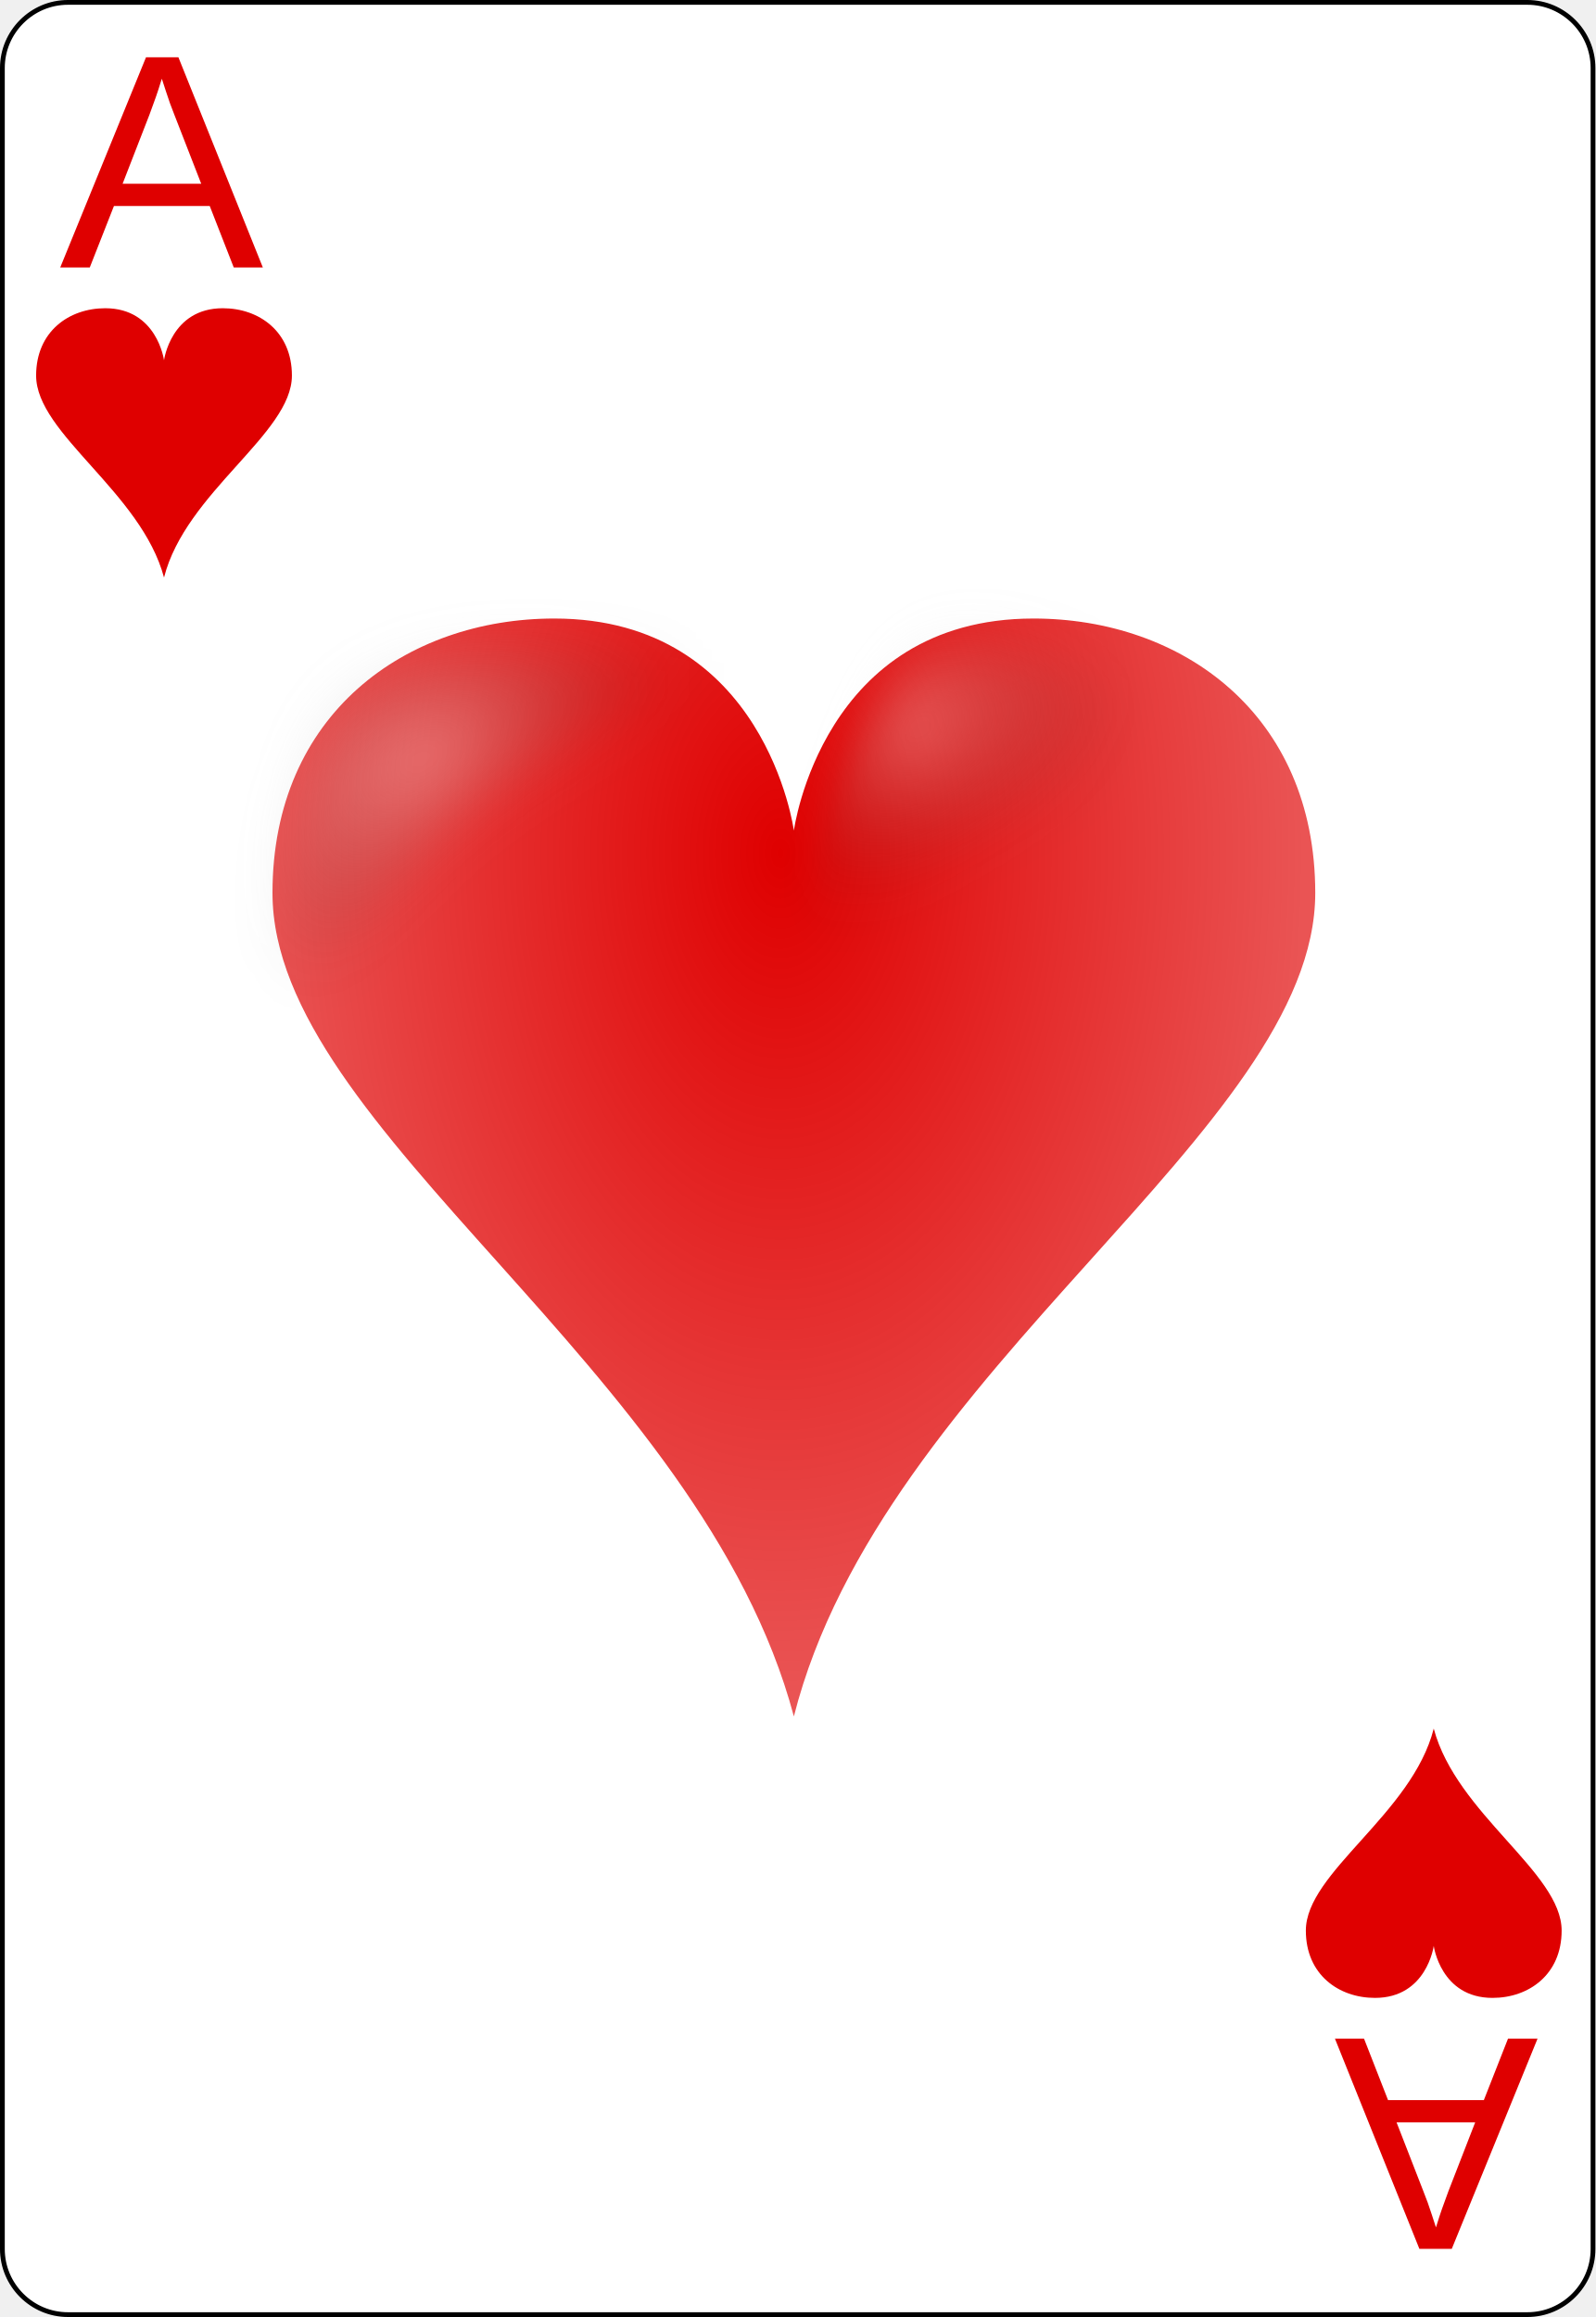
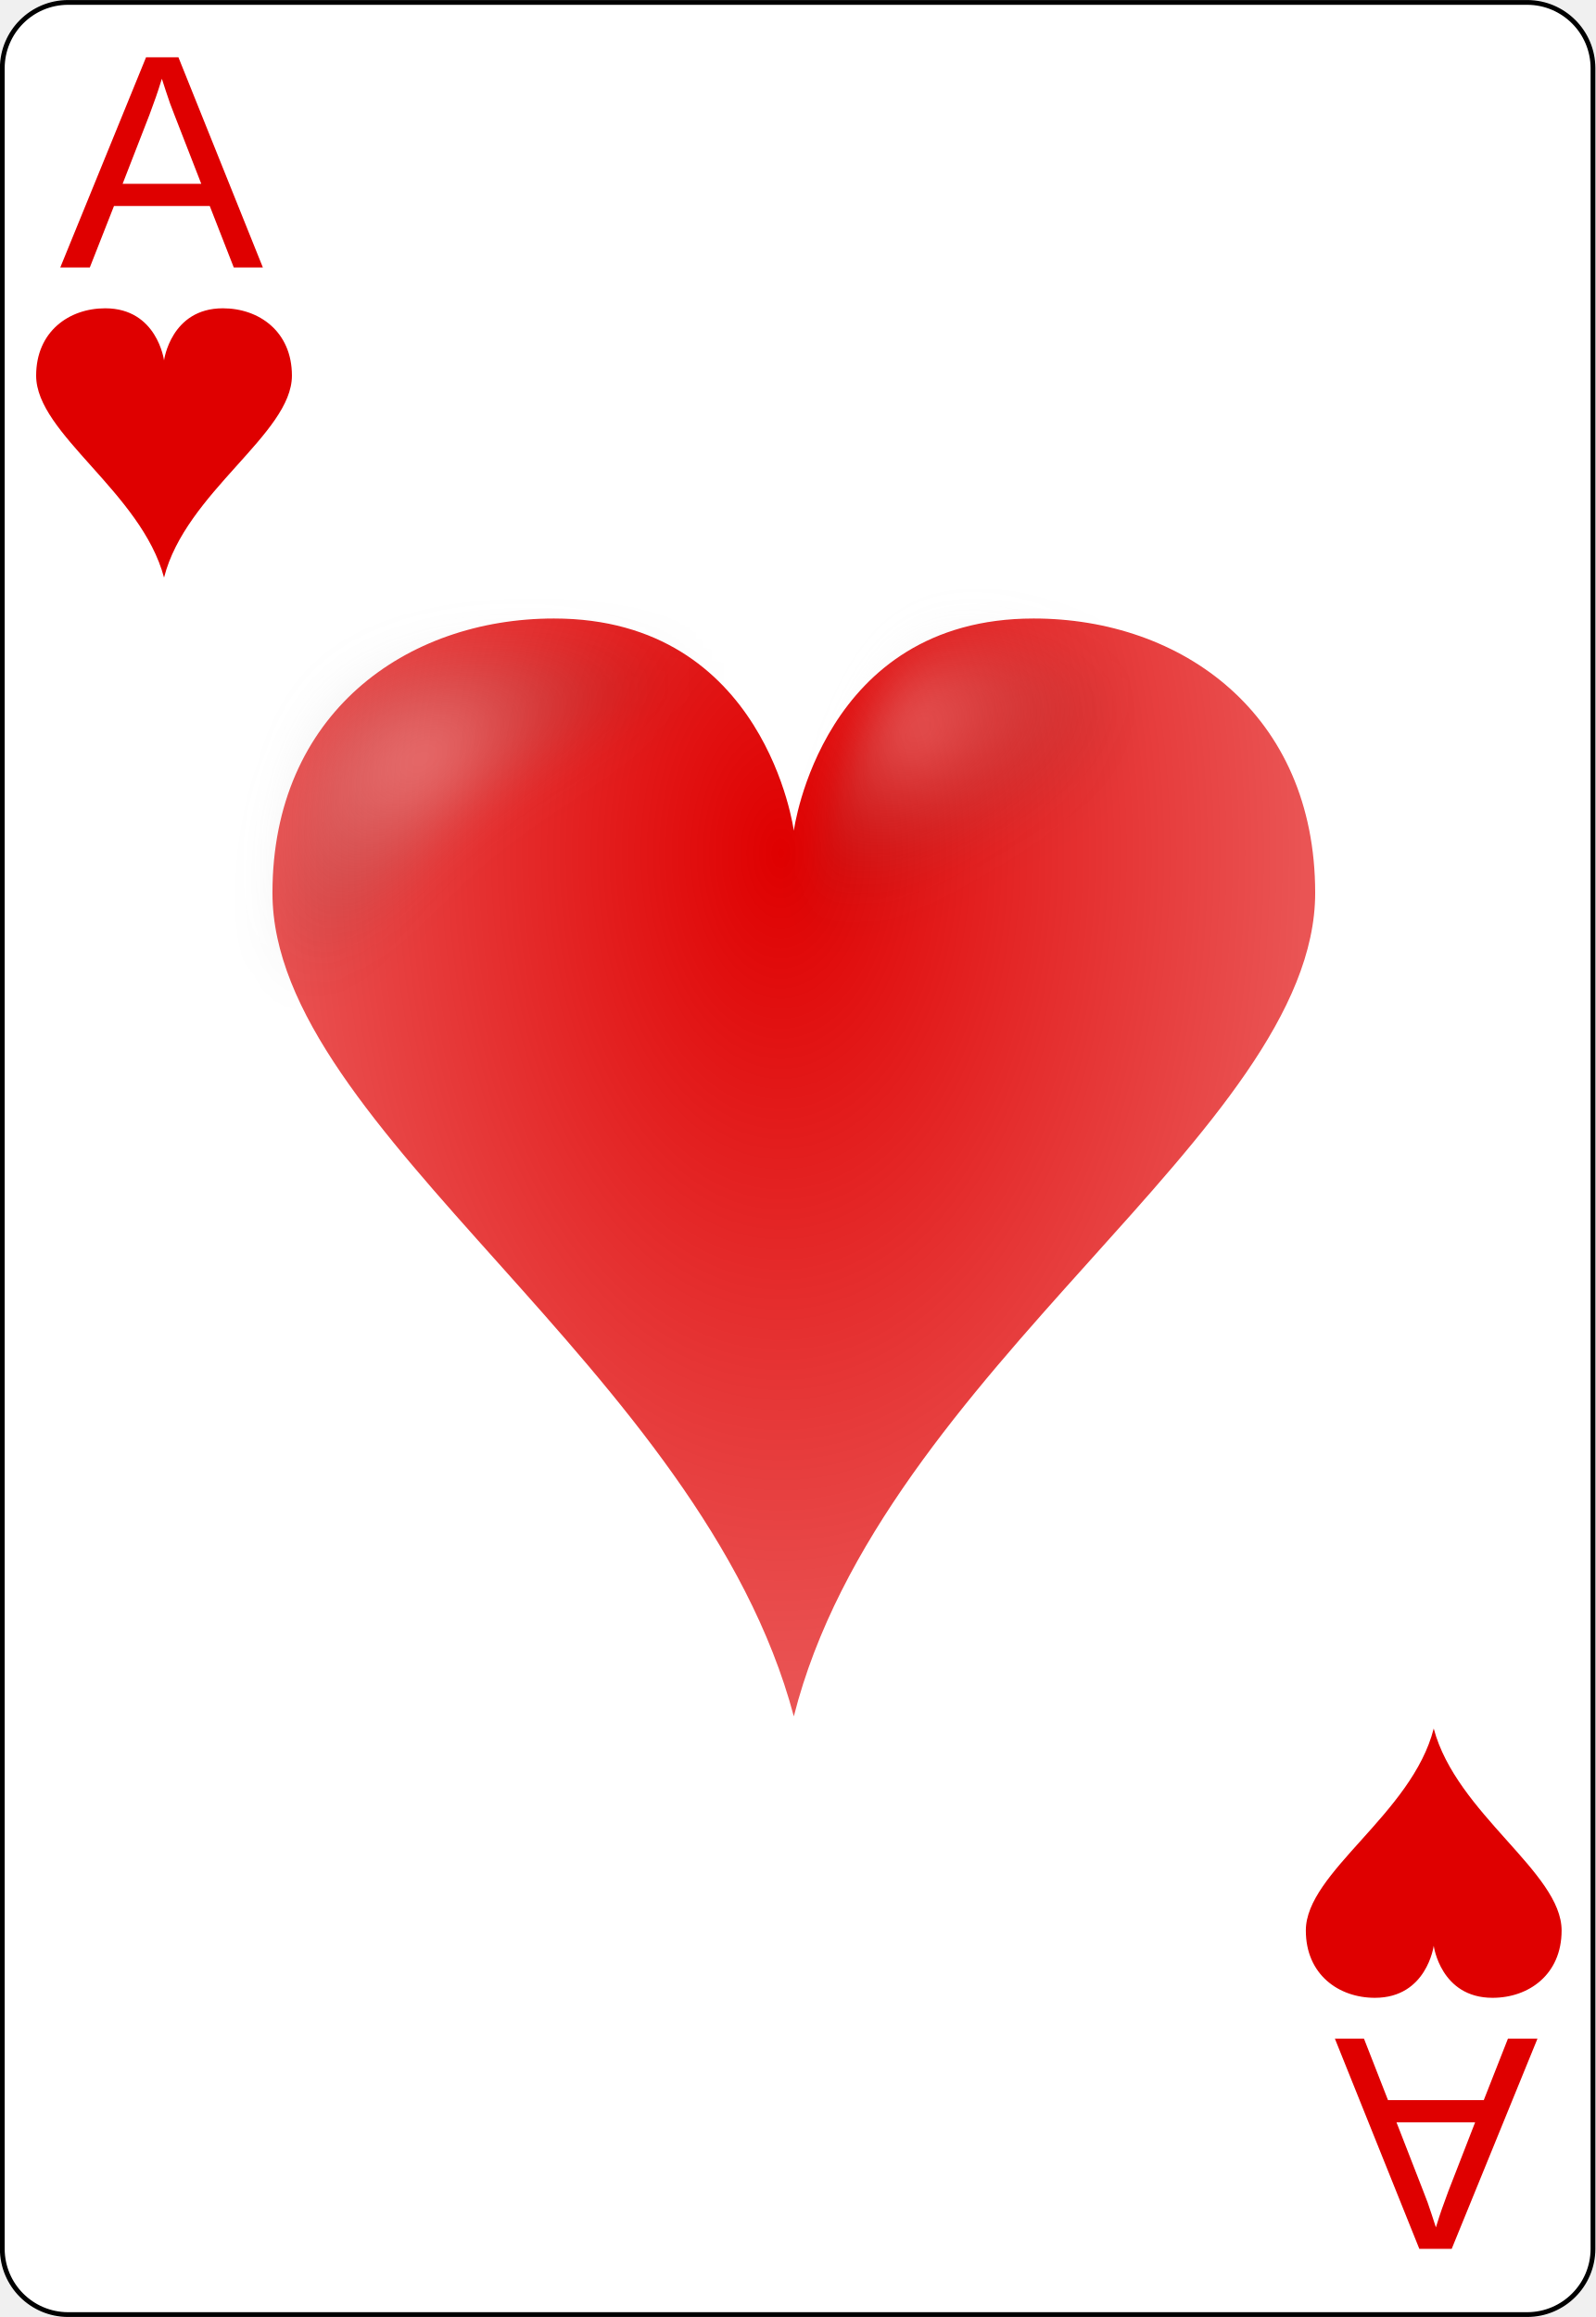
- <svg xmlns="http://www.w3.org/2000/svg" xmlns:xlink="http://www.w3.org/1999/xlink" width="167.087pt" height="242.667pt" viewBox="0 0 167.087 242.667" xml:space="preserve" id="svg2" version="1.1">
-   <defs id="defs41">
-     <radialGradient xlink:href="#linearGradient3773" id="radialGradient3781" cx="-0.158" cy="-8.835" fx="-0.158" fy="-8.835" r="8" gradientTransform="matrix(-1.584269,-0.02349808,0.03071979,-2.477574,-0.2485638,-26.71351)" gradientUnits="userSpaceOnUse" />
-     <linearGradient id="linearGradient3773">
-       <stop style="stop-color:#000000;stop-opacity:1;" offset="0" id="stop3775" />
-       <stop style="stop-color:#000000;stop-opacity:0.649;" offset="1" id="stop3777" />
+ <svg xmlns="http://www.w3.org/2000/svg" xmlns:xlink="http://www.w3.org/1999/xlink" xml:space="preserve" width="222.78" height="323.56" viewBox="0 0 167.09 242.67">
+   <defs>
+     <radialGradient xlink:href="#a" id="d" cx="-.21" cy="-4.58" r="8" fx="-.21" fy="-4.58" gradientTransform="matrix(-1 0 0 -1.72018 -.41 -13.03)" gradientUnits="userSpaceOnUse" />
+     <radialGradient xlink:href="#b" id="e" cx="171.49" cy="511.22" r="81.9" fx="171.49" fy="511.22" gradientTransform="rotate(-30.3 382.42 566.55)scale(1.3355 .78241)" gradientUnits="userSpaceOnUse" />
+     <radialGradient xlink:href="#c" id="g" cx="159.35" cy="492.63" r="81.9" fx="159.35" fy="492.63" gradientTransform="matrix(1.08948 -.71514 .44645 .65627 -244.93 290.92)" gradientUnits="userSpaceOnUse" />
+     <linearGradient id="a">
+       <stop offset="0" style="stop-color:#df0000;stop-opacity:1" />
+       <stop offset="1" style="stop-color:#df0000;stop-opacity:.672" />
    </linearGradient>
-     <radialGradient xlink:href="#linearGradient3773" id="radialGradient3957" cx="-0.158" cy="-8.835" fx="-0.158" fy="-8.835" r="8" gradientTransform="matrix(-1.584269,-0.02349808,0.03071979,-2.477574,-0.2485638,-26.71351)" gradientUnits="userSpaceOnUse" />
-     <linearGradient id="linearGradient3959">
-       <stop style="stop-color:#000000;stop-opacity:1;" offset="0" id="stop3961" />
-       <stop style="stop-color:#000000;stop-opacity:0.649;" offset="1" id="stop3963" />
+     <linearGradient id="b">
+       <stop offset="0" style="stop-color:#fff;stop-opacity:.313" />
+       <stop offset="1" style="stop-color:#000;stop-opacity:0" />
    </linearGradient>
-     <radialGradient r="81.903" fy="509.476" fx="168.025" cy="509.476" cx="168.025" gradientTransform="matrix(1.25656,-0.7774064,0.3366382,0.5361257,-221.2021,359.2426)" gradientUnits="userSpaceOnUse" id="radialGradient3975" xlink:href="#linearGradient3784-4" />
-     <linearGradient id="linearGradient3784-4">
-       <stop style="stop-color:#ffffff;stop-opacity:0.435;" offset="0" id="stop3786-8" />
-       <stop style="stop-color:#000000;stop-opacity:0;" offset="1" id="stop3788-6" />
+     <linearGradient id="c">
+       <stop offset="0" style="stop-color:#fff;stop-opacity:.29" />
+       <stop offset="1" style="stop-color:#000;stop-opacity:0" />
    </linearGradient>
-     <radialGradient xlink:href="#linearGradient3784-4-5" id="radialGradient3929" gradientUnits="userSpaceOnUse" gradientTransform="matrix(1.25656,-0.7774064,0.3366382,0.5361257,-221.2021,359.2426)" cx="168.025" cy="509.476" fx="168.025" fy="509.476" r="81.903" />
-     <linearGradient id="linearGradient3784-4-5">
-       <stop style="stop-color:#ffffff;stop-opacity:0.489;" offset="0" id="stop3786-8-0" />
-       <stop style="stop-color:#000000;stop-opacity:0;" offset="1" id="stop3788-6-3" />
-     </linearGradient>
-     <radialGradient xlink:href="#linearGradient3784-4-1" id="radialGradient3927" gradientUnits="userSpaceOnUse" gradientTransform="matrix(1.25656,-0.7774064,0.3366382,0.5361257,-221.2021,359.2426)" cx="168.025" cy="509.476" fx="168.025" fy="509.476" r="81.903" />
-     <linearGradient id="linearGradient3784-4-1">
-       <stop style="stop-color:#ffffff;stop-opacity:0.237;" offset="0" id="stop3786-8-03" />
-       <stop style="stop-color:#000000;stop-opacity:0;" offset="1" id="stop3788-6-6" />
-     </linearGradient>
-     <radialGradient xlink:href="#linearGradient3768" id="radialGradient3776" cx="-0.206" cy="-4.579" fx="-0.206" fy="-4.579" r="8" gradientTransform="matrix(-1,0,0,-1.720176,-0.4120407,-13.02719)" gradientUnits="userSpaceOnUse" />
-     <linearGradient id="linearGradient3768">
-       <stop style="stop-color:#df0000;stop-opacity:1;" offset="0" id="stop3770" />
-       <stop style="stop-color:#df0000;stop-opacity:0.672;" offset="1" id="stop3772" />
-     </linearGradient>
-     <radialGradient r="81.903" fy="511.223" fx="171.487" cy="511.223" cx="171.487" gradientTransform="matrix(1.152989,-0.6739155,0.3948202,0.6754904,-233.6326,270.4008)" gradientUnits="userSpaceOnUse" id="radialGradient4013" xlink:href="#linearGradient3784-4-6" />
-     <linearGradient id="linearGradient3784-4-6">
-       <stop style="stop-color:#ffffff;stop-opacity:0.313;" offset="0" id="stop3786-8-8" />
-       <stop style="stop-color:#000000;stop-opacity:0;" offset="1" id="stop3788-6-8" />
-     </linearGradient>
-     <filter color-interpolation-filters="sRGB" id="filter3834-6" x="-0.139" width="1.279" y="-0.162" height="1.325">
-       <feGaussianBlur stdDeviation="9.511" id="feGaussianBlur3836-6" />
+     <filter id="f" width="1.28" height="1.32" x="-.14" y="-.16" color-interpolation-filters="sRGB">
+       <feGaussianBlur stdDeviation="9.51" />
    </filter>
-     <radialGradient r="81.903" fy="492.632" fx="159.354" cy="492.632" cx="159.354" gradientTransform="matrix(1.089478,-0.715138,0.4464527,0.6562658,-244.9333,290.9185)" gradientUnits="userSpaceOnUse" id="radialGradient4013-8" xlink:href="#linearGradient3784-4-2" />
-     <linearGradient id="linearGradient3784-4-2">
-       <stop style="stop-color:#ffffff;stop-opacity:0.29;" offset="0" id="stop3786-8-1" />
-       <stop style="stop-color:#000000;stop-opacity:0;" offset="1" id="stop3788-6-5" />
-     </linearGradient>
-     <filter color-interpolation-filters="sRGB" id="filter3834-6-3" x="-0.139" width="1.279" y="-0.162" height="1.325">
-       <feGaussianBlur stdDeviation="9.511" id="feGaussianBlur3836-6-3" />
+     <filter id="h" width="1.28" height="1.32" x="-.14" y="-.16" color-interpolation-filters="sRGB">
+       <feGaussianBlur stdDeviation="9.51" />
    </filter>
-     <radialGradient r="81.903" fy="492.632" fx="159.354" cy="492.632" cx="159.354" gradientTransform="matrix(1.089478,-0.715138,0.4464527,0.6562658,-244.9333,290.9185)" gradientUnits="userSpaceOnUse" id="radialGradient3073" xlink:href="#linearGradient3784-4-2" />
  </defs>
-   <g id="Layer_x0020_1" style="fill-rule:nonzero;clip-rule:nonzero;stroke:#000000;stroke-miterlimit:4;">
-     <path style="fill:#FFFFFF;stroke-width:0.5;" d="M166.837,235.548c0,3.777-3.087,6.869-6.871,6.869H7.111c-3.775,0-6.861-3.092-6.861-6.869V7.12C0.25,3.343,3.336,0.25,7.111,0.25h152.855    c3.784,0,6.871,3.093,6.871,6.87v228.428z" id="path5" />
-     <g style="stroke:none;" id="g7">
-       <g id="g9">
- 				
- 			</g>
-     </g>
-     <g id="g15">
- 			
- 		</g>
-     <g id="g19">
- 			
- 		</g>
-     <g style="stroke:none;" id="g23">
-       <g id="g25">
- 				
- 			</g>
-     </g>
-     <g style="stroke:none;" id="g31">
-       <g id="g33">
- 				
- 			</g>
-     </g>
+   <g style="fill-rule:nonzero;clip-rule:nonzero;stroke:#000;stroke-miterlimit:4">
+     <path d="M166.84 235.55a6.9 6.9 0 0 1-6.87 6.87H7.1a6.9 6.9 0 0 1-6.86-6.87V7.12A6.9 6.9 0 0 1 7.11.25h152.86a6.9 6.9 0 0 1 6.87 6.87z" style="fill:#fff;stroke-width:.5" />
  </g>
-   <text xml:space="preserve" style="font-size:32px;font-style:normal;font-weight:normal;line-height:125%;letter-spacing:0px;word-spacing:0px;fill:#df0000;fill-opacity:1;stroke:none;font-family:Bitstream Vera Sans" x="6.246" y="28.013" id="text3788">
-     <tspan id="tspan3790" x="6.246" y="28.013" style="font-style:normal;font-variant:normal;font-weight:normal;font-stretch:normal;font-family:Arial;-inkscape-font-specification:Arial;fill:#df0000;fill-opacity:1">A</tspan>
+   <text xml:space="preserve" x="6.25" y="28.01" style="font-size:32px;font-style:normal;font-weight:400;line-height:125%;letter-spacing:0;word-spacing:0;fill:#df0000;fill-opacity:1;stroke:none;font-family:Bitstream Vera Sans">
+     <tspan x="6.25" y="28.01" style="font-style:normal;font-variant:normal;font-weight:400;font-stretch:normal;font-family:Arial;-inkscape-font-specification:Arial;fill:#df0000;fill-opacity:1">A</tspan>
  </text>
-   <g transform="matrix(0.1968698,0,0,0.1968698,11.54991,16.86967)" id="g3036">
-     <g style="stroke:none" id="layer1-9" transform="matrix(34.67063,0,0,32.44841,363.6508,535.3979)">
-       <path d="M 3.676,-9 C 0.433,-9 0,-5.523 0,-5.523 0,-5.523 -0.433,-9 -3.676,-9 -5.946,-9 -8,-7.441 -8,-4.5 -8,-0.614 -1.421,3.294 0,9 1.352,3.299 8,-0.614 8,-4.5 8,-7.441 5.946,-9 3.676,-9 z" id="hl" style="fill:url(#radialGradient3776);fill-opacity:1;stroke:none" />
-     </g>
-     <path transform="matrix(1.484247,0,0,1.537104,-80.68896,-450.5936)" id="path3762-6-4" d="m 117.301,604.266 c 0,0 -8.068,-94.95 22.857,-122.857 34.761,-31.369 140,-11.429 140,-11.429 0,0 -71.54,24.838 -100,48.571 -27.21,22.692 -62.857,85.714 -62.857,85.714 z" style="fill:url(#radialGradient4013);fill-opacity:1;stroke:none;filter:url(#filter3834-6)" />
-     <path transform="matrix(1.153293,0.3378255,-0.3292825,1.401643,422.9377,-451.9048)" id="path3762-6-2-3" d="m 117.301,604.266 c 0,0 -8.068,-94.95 22.857,-122.857 34.761,-31.369 140,-11.429 140,-11.429 0,0 -63.093,37.071 -91.553,60.804 -27.21,22.692 -71.305,73.481 -71.305,73.481 z" style="fill:url(#radialGradient3073);fill-opacity:1;stroke:none;filter:url(#filter3834-6-3)" />
+   <g style="stroke:none">
+     <path d="M3.68-9C.43-9 0-5.52 0-5.52S-.43-9-3.68-9C-5.95-9-8-7.44-8-4.5-8-.61-1.42 3.3 0 9 1.35 3.3 8-.61 8-4.5 8-7.44 5.95-9 3.68-9" style="fill:url(#d);fill-opacity:1;stroke:none" transform="matrix(6.8256 0 0 6.38811 83.14 122.27)" />
  </g>
-   <g transform="matrix(1.674307,0,0,1.566992,17.17751,46.38532)" id="layer1-9-6" style="fill:#df0000;fill-opacity:1">
-     <path style="fill:#df0000;fill-opacity:1" id="hl-8" d="M 3.676,-9 C 0.433,-9 0,-5.523 0,-5.523 0,-5.523 -0.433,-9 -3.676,-9 -5.946,-9 -8,-7.441 -8,-4.5 -8,-0.614 -1.421,3.294 0,9 1.352,3.299 8,-0.614 8,-4.5 8,-7.441 5.946,-9 3.676,-9 z" />
-   </g>
-   <text xml:space="preserve" style="font-size:32px;font-style:normal;font-weight:normal;line-height:125%;letter-spacing:0px;word-spacing:0px;fill:#df0000;fill-opacity:1;stroke:none;font-family:Bitstream Vera Sans" x="-161.088" y="-213.515" id="text3788-4" transform="scale(-1,-1)">
-     <tspan id="tspan3790-3" x="-161.088" y="-213.515" style="font-style:normal;font-variant:normal;font-weight:normal;font-stretch:normal;fill:#df0000;fill-opacity:1;font-family:Arial;-inkscape-font-specification:Arial">A</tspan>
+   <path d="M117.3 604.27s-8.07-94.95 22.86-122.86c34.76-31.37 140-11.43 140-11.43s-71.54 24.84-100 48.57c-27.21 22.7-62.86 85.72-62.86 85.72" style="fill:url(#e);fill-opacity:1;stroke:none;filter:url(#f)" transform="matrix(.2922 0 0 .3026 -4.34 -71.84)" />
+   <path d="M117.3 604.27s-8.07-94.95 22.86-122.86c34.76-31.37 140-11.43 140-11.43s-63.1 37.07-91.55 60.8c-27.21 22.7-71.3 73.49-71.3 73.49" style="fill:url(#g);fill-opacity:1;stroke:none;filter:url(#h)" transform="matrix(.22705 .0665 -.06483 .27594 94.81 -72.1)" />
+   <path d="M3.68-9C.43-9 0-5.52 0-5.52S-.43-9-3.68-9C-5.95-9-8-7.44-8-4.5-8-.61-1.42 3.3 0 9 1.35 3.3 8-.61 8-4.5 8-7.44 5.95-9 3.68-9" style="fill:#df0000;fill-opacity:1" transform="matrix(1.6743 0 0 1.567 17.18 46.39)" />
+   <text xml:space="preserve" x="-161.09" y="-213.52" style="font-size:32px;font-style:normal;font-weight:400;line-height:125%;letter-spacing:0;word-spacing:0;fill:#df0000;fill-opacity:1;stroke:none;font-family:Bitstream Vera Sans" transform="scale(-1)">
+     <tspan x="-161.09" y="-213.52" style="font-style:normal;font-variant:normal;font-weight:400;font-stretch:normal;fill:#df0000;fill-opacity:1;font-family:Arial;-inkscape-font-specification:Arial">A</tspan>
  </text>
-   <g transform="matrix(-1.674307,0,0,-1.566992,150.156,195.1431)" id="layer1-9-6-5" style="fill:#df0000;fill-opacity:1">
-     <path style="fill:#df0000;fill-opacity:1" id="hl-8-1" d="M 3.676,-9 C 0.433,-9 0,-5.523 0,-5.523 0,-5.523 -0.433,-9 -3.676,-9 -5.946,-9 -8,-7.441 -8,-4.5 -8,-0.614 -1.421,3.294 0,9 1.352,3.299 8,-0.614 8,-4.5 8,-7.441 5.946,-9 3.676,-9 z" />
-   </g>
+   <path d="M3.68-9C.43-9 0-5.52 0-5.52S-.43-9-3.68-9C-5.95-9-8-7.44-8-4.5-8-.61-1.42 3.3 0 9 1.35 3.3 8-.61 8-4.5 8-7.44 5.95-9 3.68-9" style="fill:#df0000;fill-opacity:1" transform="matrix(-1.6743 0 0 -1.567 150.16 195.14)" />
</svg>
